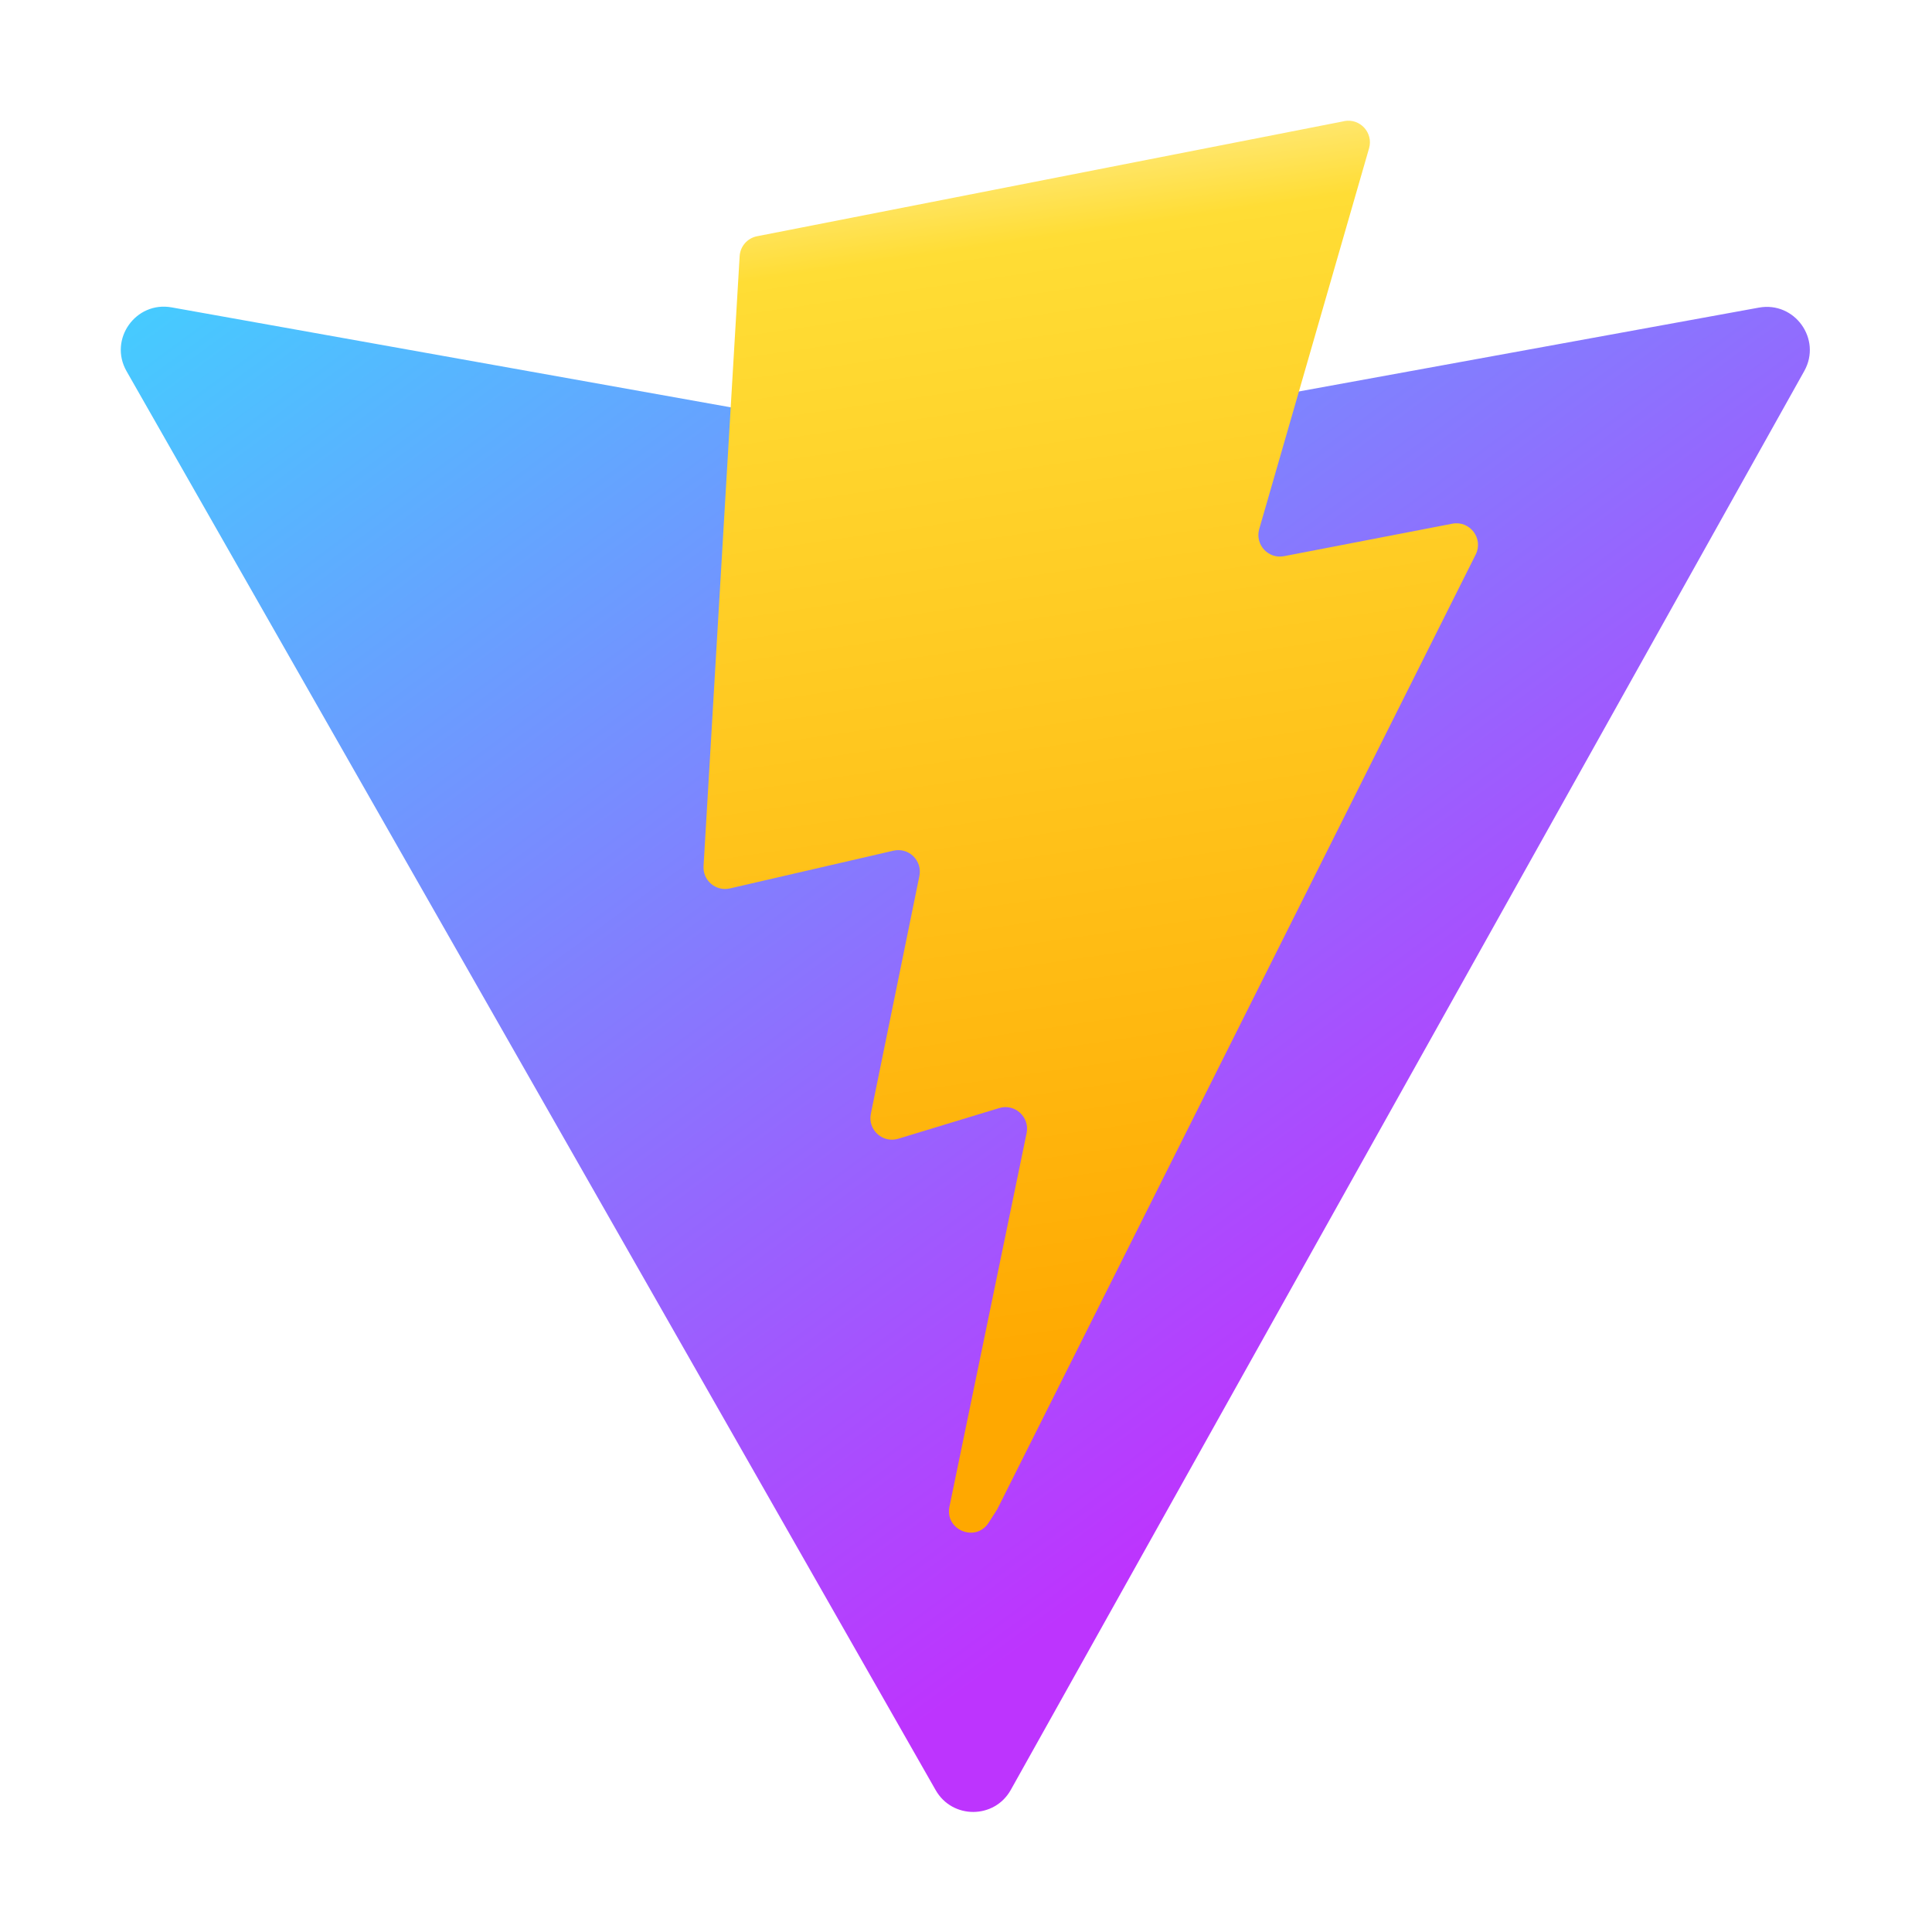
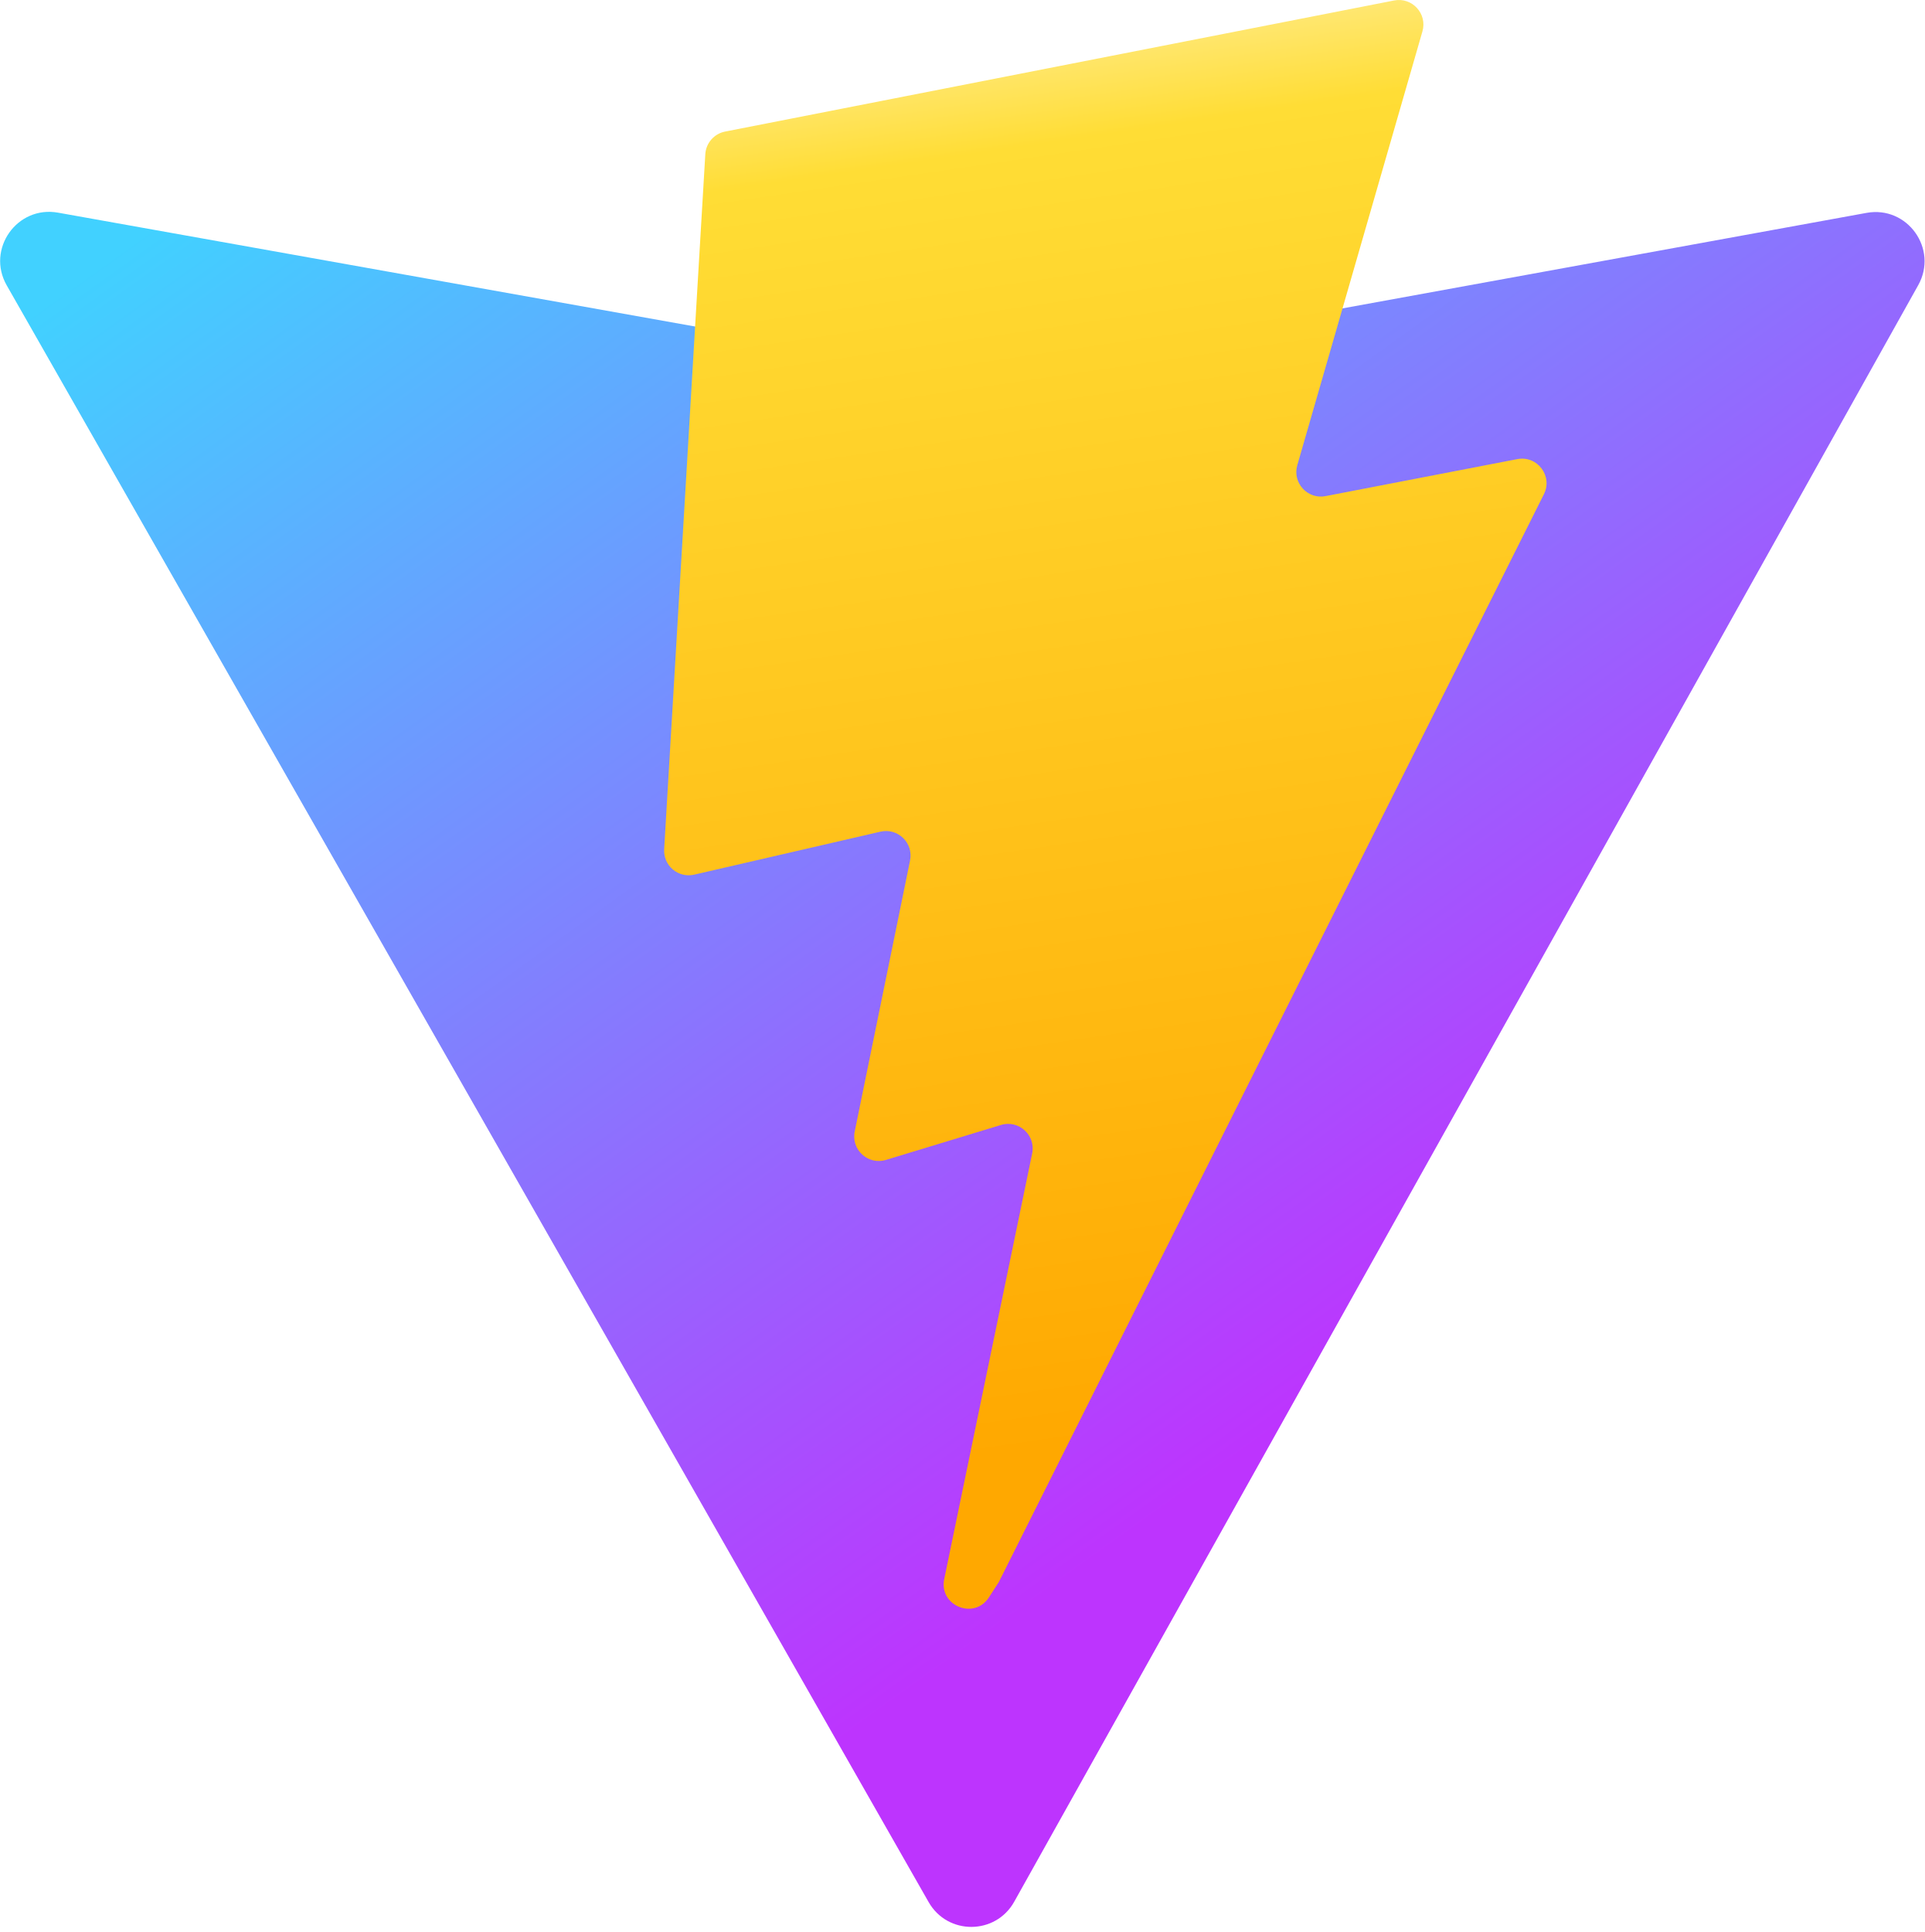
- <svg xmlns="http://www.w3.org/2000/svg" width="800px" height="800px" viewBox="0 0 32 32" fill="none">
-   <path d="M29.884 6.146L16.742 29.646c-.271.485-.968.488-1.244.005L2.096 6.148c-.3-.526.15-1.163.746-1.057l13.156 2.352a.714.714 0 00.254-0l12.881-2.348c.594-.108 1.046.524.751 1.051z" fill="url(#paint0_linear)" />
-   <path d="M22.264 2.007l-9.725 1.906a.357.357 0 00-.288.329l-.598 10.104c-.014.238.204.423.437.369l2.708-.625c.253-.059.482.165.43.419l-.804 3.939c-.054.265.195.492.454.413l1.672-.508c.259-.079.508.149.454.414l-1.278 6.188c-.08.387.435.598.649.266L16.517 25 24.442 9.185c.133-.265-.096-.567-.387-.511l-2.787.538c-.262.051-.485-.193-.411-.45l1.819-6.306c.074-.257-.15-.501-.412-.45z" fill="url(#paint1_linear)" />
-   <defs id="defs50">
-     <linearGradient id="paint0_linear" x1="6" y1="33" x2="235" y2="344" gradientUnits="userSpaceOnUse" gradientTransform="matrix(.07142 0 0 .07142 1.3398 1.8944)">
-       <stop stop-color="#41D1FF" id="stop38" />
-       <stop offset="1" stop-color="#BD34FE" id="stop40" />
+ <svg xmlns="http://www.w3.org/2000/svg" aria-hidden="true" role="img" class="iconify iconify--logos" width="31.88" height="32" preserveAspectRatio="xMidYMid meet" viewBox="0 0 256 257">
+   <defs>
+     <linearGradient id="IconifyId1813088fe1fbc01fb466" x1="-.828%" x2="57.636%" y1="7.652%" y2="78.411%">
+       <stop offset="0%" stop-color="#41D1FF" />
+       <stop offset="100%" stop-color="#BD34FE" />
    </linearGradient>
-     <linearGradient id="paint1_linear" x1="194.651" y1="8.818" x2="236.076" y2="292.989" gradientUnits="userSpaceOnUse" gradientTransform="matrix(.07142 0 0 .07142 1.3398 1.8944)">
-       <stop stop-color="#FFEA83" id="stop43" />
-       <stop offset=".083" stop-color="#FFDD35" id="stop45" />
-       <stop offset="1" stop-color="#FFA800" id="stop47" />
+     <linearGradient id="IconifyId1813088fe1fbc01fb467" x1="43.376%" x2="50.316%" y1="2.242%" y2="89.03%">
+       <stop offset="0%" stop-color="#FFEA83" />
+       <stop offset="8.333%" stop-color="#FFDD35" />
+       <stop offset="100%" stop-color="#FFA800" />
    </linearGradient>
  </defs>
+   <path fill="url(#IconifyId1813088fe1fbc01fb466)" d="M255.153 37.938L134.897 252.976c-2.483 4.44-8.862 4.466-11.382.048L.875 37.958c-2.746-4.814 1.371-10.646 6.827-9.67l120.385 21.517a6.537 6.537 0 0 0 2.322-.004l117.867-21.483c5.438-.991 9.574 4.796 6.877 9.62Z" />
+   <path fill="url(#IconifyId1813088fe1fbc01fb467)" d="M185.432.063L96.44 17.501a3.268 3.268 0 0 0-2.634 3.014l-5.474 92.456a3.268 3.268 0 0 0 3.997 3.378l24.777-5.718c2.318-.535 4.413 1.507 3.936 3.838l-7.361 36.047c-.495 2.426 1.782 4.5 4.151 3.78l15.304-4.649c2.372-.72 4.652 1.36 4.15 3.788l-11.698 56.621c-.732 3.542 3.979 5.473 5.943 2.437l1.313-2.028l72.516-144.72c1.215-2.423-.88-5.186-3.54-4.672l-25.505 4.922c-2.396.462-4.435-1.77-3.759-4.114l16.646-57.705c.677-2.35-1.37-4.583-3.769-4.113Z" />
</svg>
